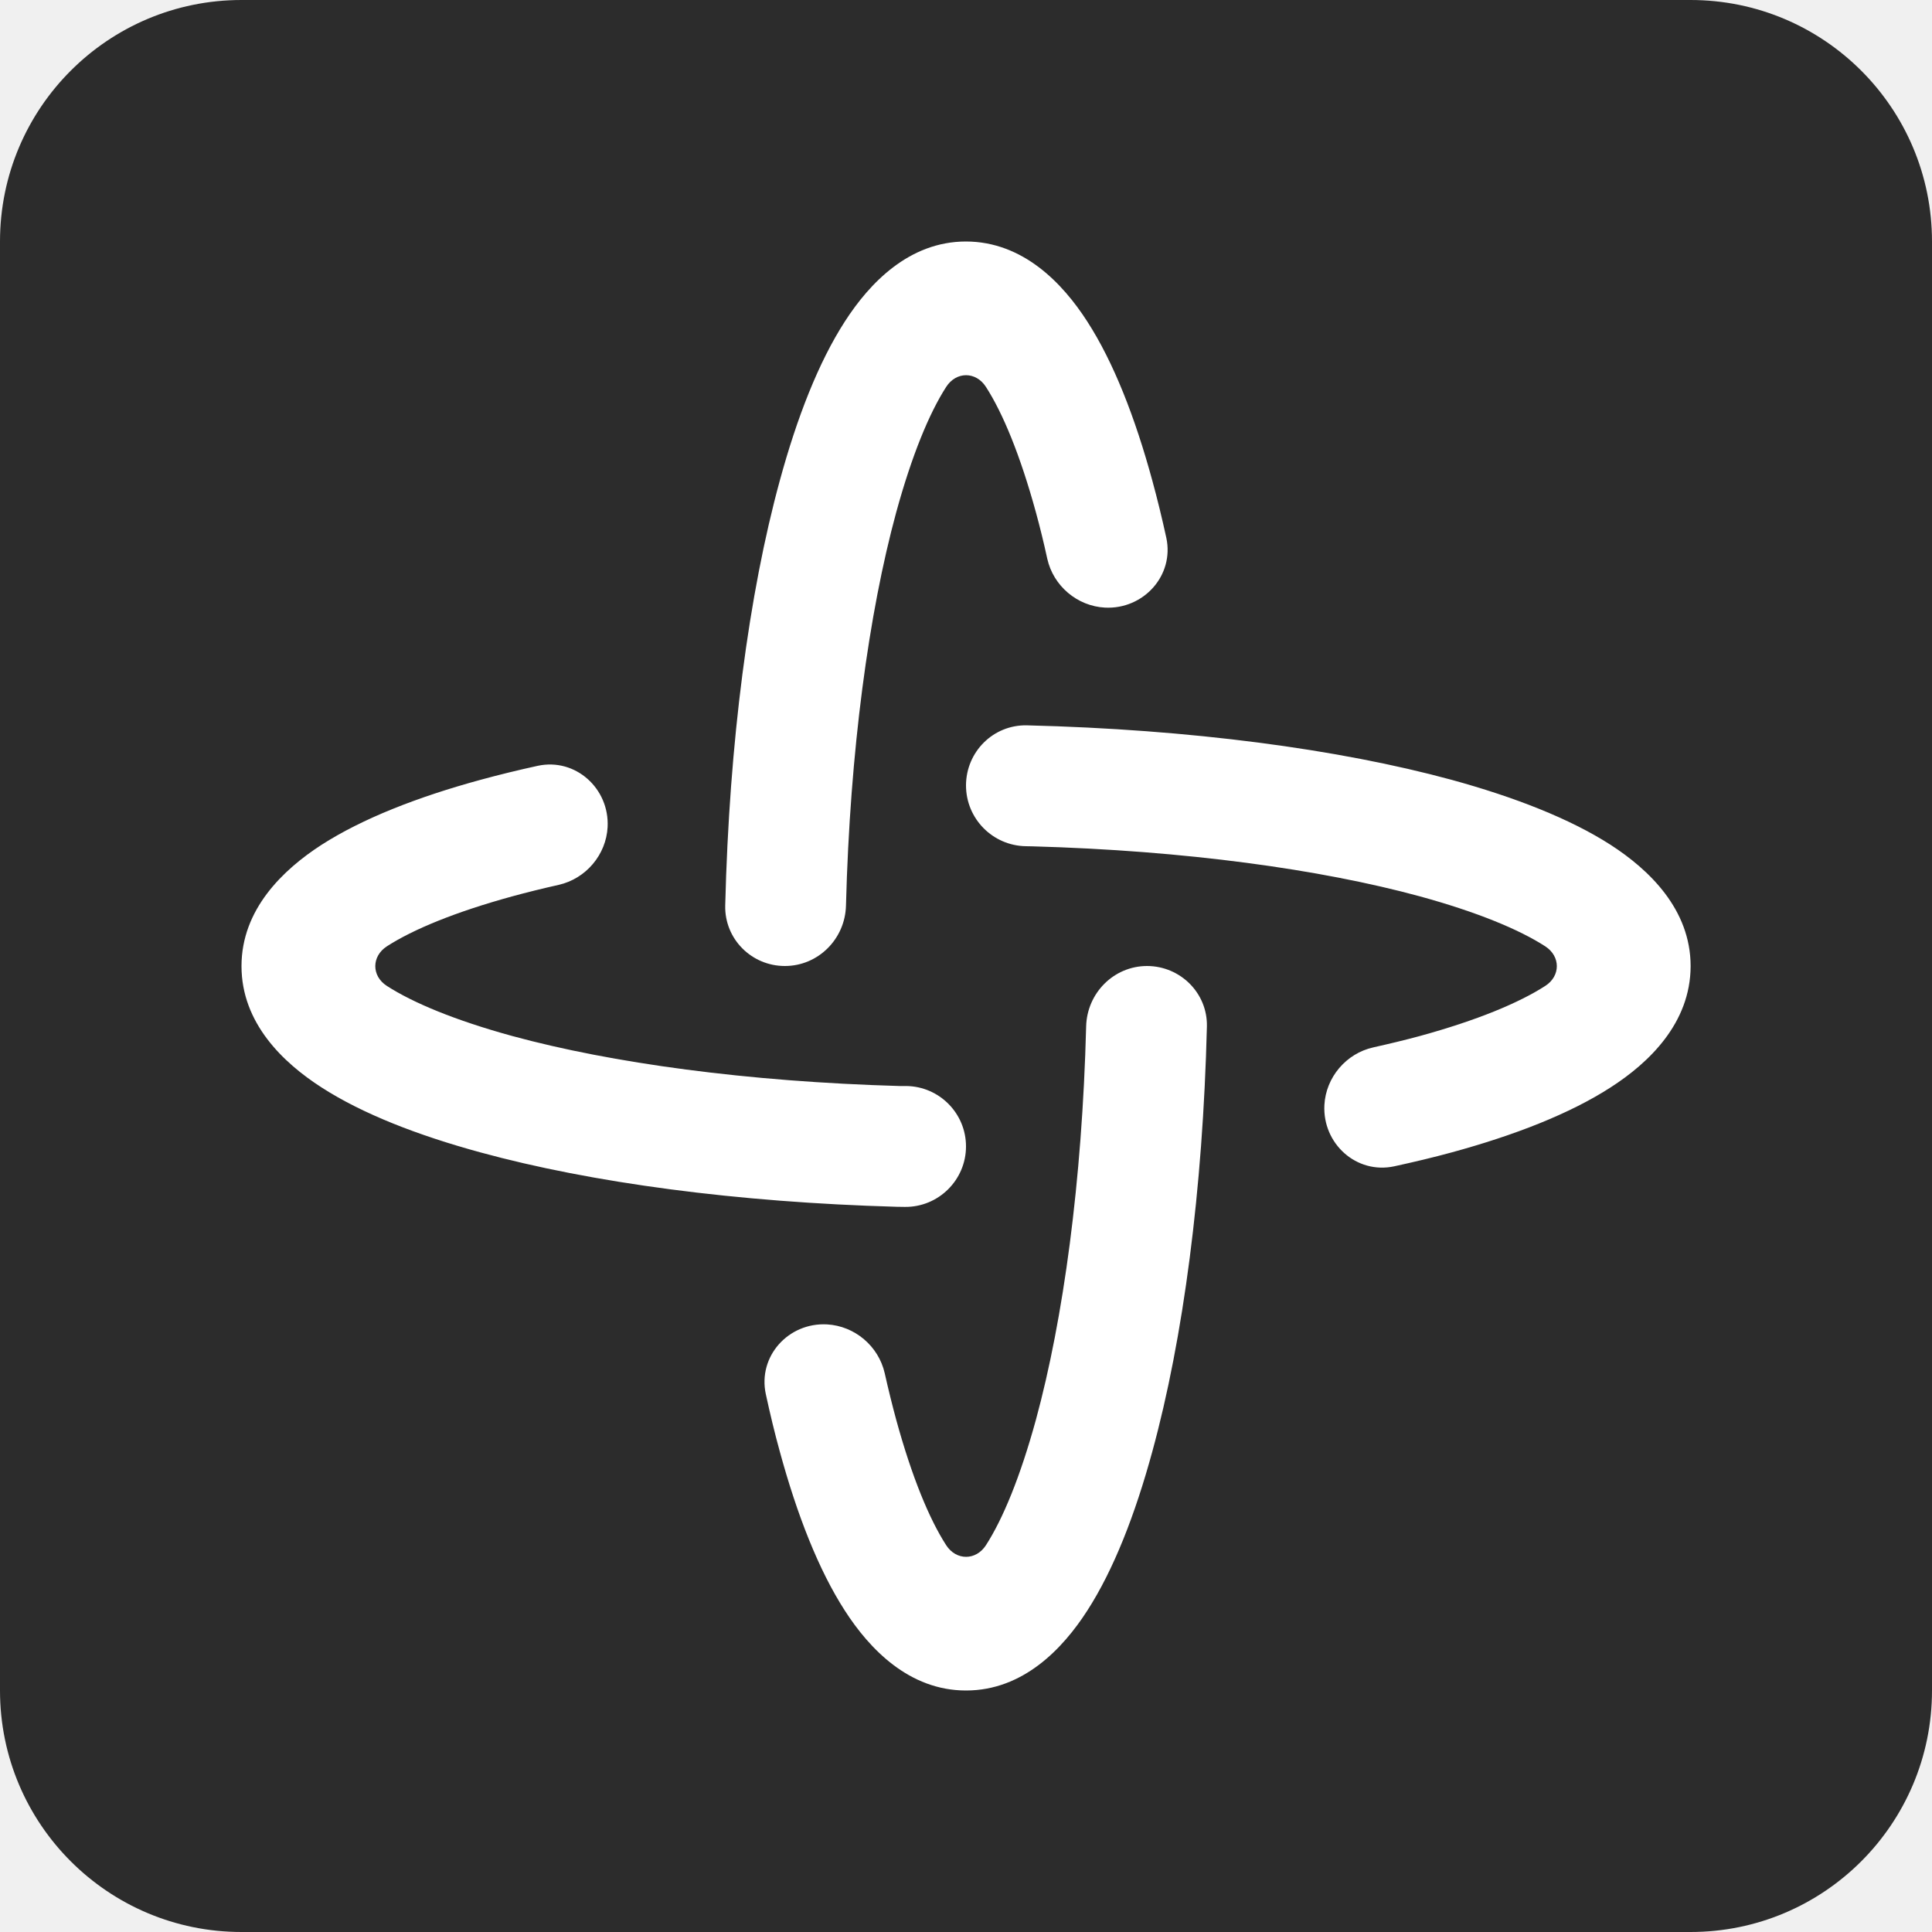
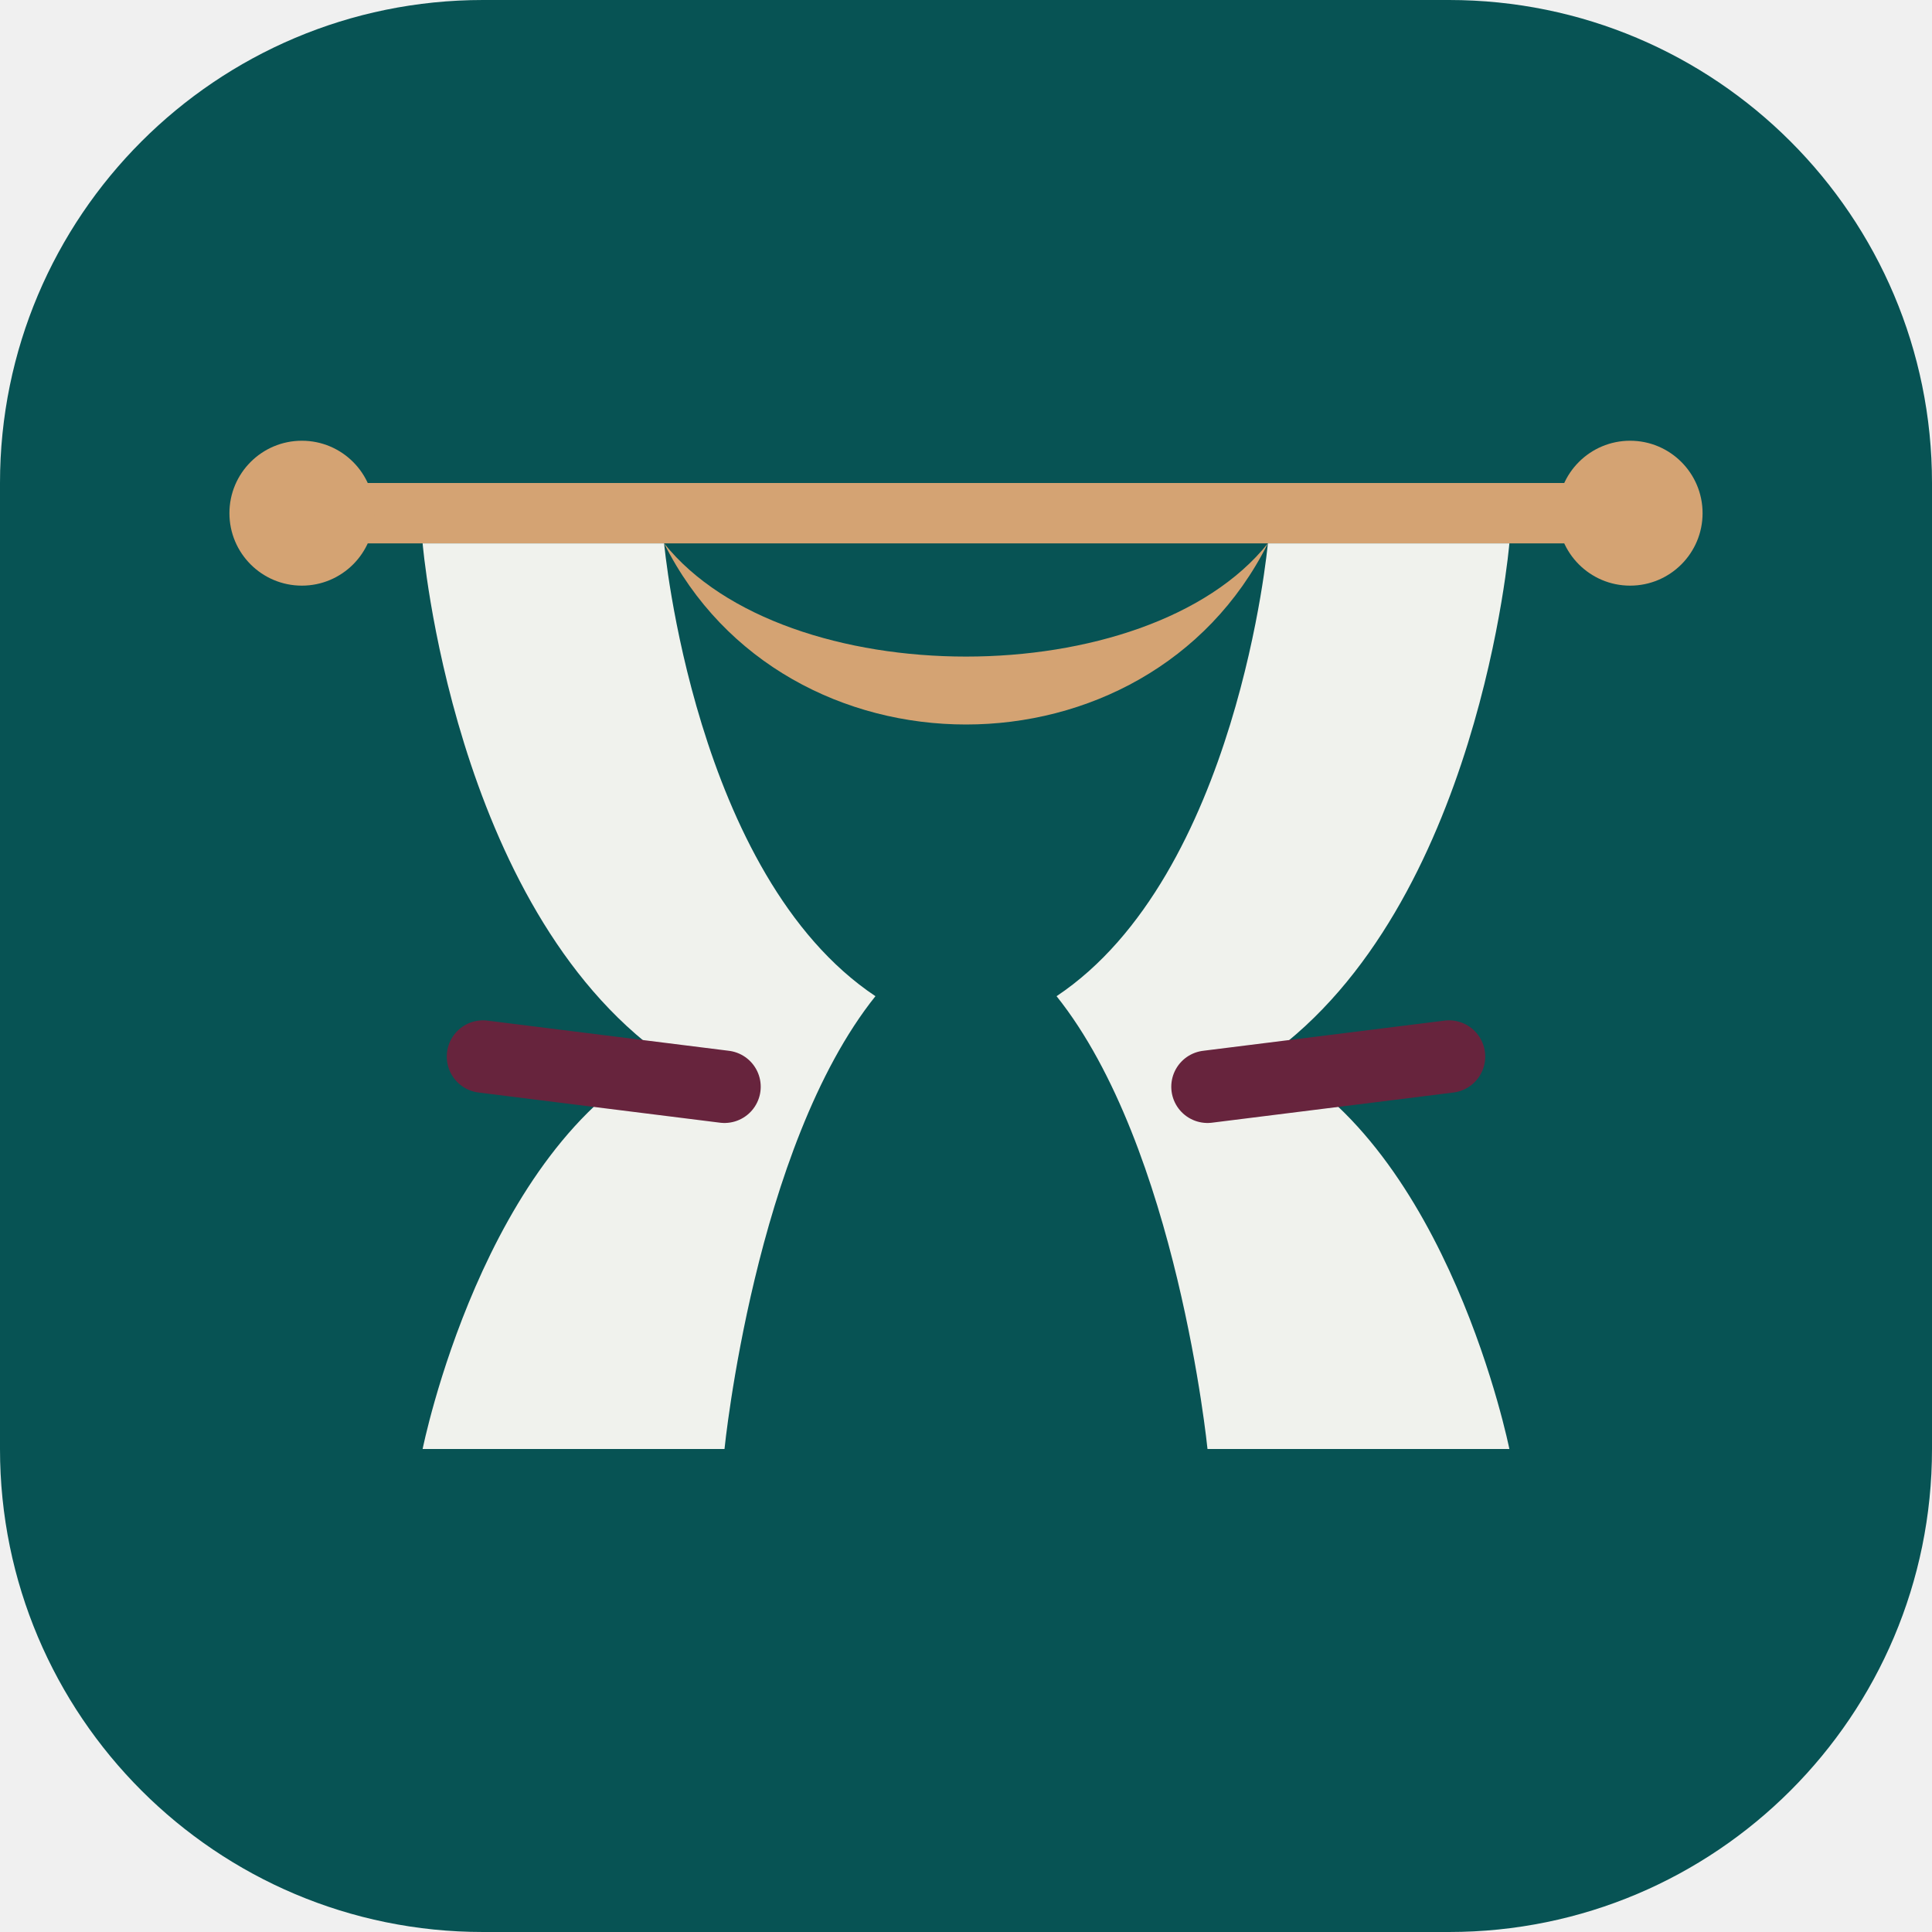
- <svg xmlns="http://www.w3.org/2000/svg" width="16" height="16" viewBox="0 0 16 16" fill="none">
-   <path d="M0 2C0 0.895 0.895 0 2 0H14C15.105 0 16 0.895 16 2V14C16 15.105 15.105 16 14 16H2C0.895 16 0 15.105 0 14V2Z" fill="#2C2C2C" />
-   <path d="M9.5 8C9.776 8.001 10.001 8.225 9.995 8.5C9.962 9.855 9.799 11.086 9.543 12.021C9.401 12.542 9.223 13 9.004 13.339C8.8 13.656 8.472 14 8 14C7.529 14 7.201 13.656 6.997 13.339C6.778 13 6.6 12.542 6.458 12.021C6.416 11.87 6.378 11.711 6.342 11.545C6.275 11.232 6.529 10.951 6.849 10.968C7.079 10.981 7.276 11.148 7.327 11.373C7.357 11.507 7.389 11.636 7.422 11.758C7.552 12.232 7.696 12.58 7.836 12.797C7.919 12.925 8.082 12.925 8.165 12.797C8.305 12.58 8.449 12.232 8.579 11.758C8.806 10.924 8.962 9.784 8.995 8.5C9.002 8.224 9.224 8 9.5 8ZM4.454 6.342C4.766 6.275 5.048 6.53 5.032 6.849C5.02 7.079 4.852 7.277 4.627 7.328C4.493 7.358 4.364 7.39 4.243 7.423C3.769 7.553 3.421 7.697 3.204 7.837C3.076 7.92 3.076 8.083 3.204 8.165C3.421 8.305 3.769 8.45 4.243 8.58C5.066 8.804 6.187 8.958 7.451 8.994H7.507C7.78 8.998 8 9.221 8 9.494C8 9.772 7.772 9.998 7.494 9.995L7.425 9.994C6.101 9.957 4.898 9.795 3.98 9.544C3.459 9.402 3.001 9.224 2.662 9.005C2.345 8.801 2 8.473 2 8.001C2 7.53 2.345 7.202 2.662 6.997C3.001 6.779 3.459 6.6 3.98 6.458C4.13 6.417 4.289 6.378 4.454 6.342ZM8.504 6.007C9.857 6.04 11.087 6.204 12.021 6.458C12.542 6.601 13 6.779 13.339 6.997C13.656 7.202 14.001 7.53 14.001 8.001C14 8.473 13.656 8.801 13.339 9.005C13 9.224 12.542 9.402 12.021 9.544C11.871 9.585 11.711 9.623 11.546 9.659C11.233 9.726 10.952 9.471 10.968 9.152C10.98 8.922 11.148 8.724 11.373 8.674C11.507 8.644 11.636 8.613 11.758 8.58C12.232 8.45 12.58 8.305 12.797 8.165C12.925 8.083 12.925 7.92 12.797 7.837C12.58 7.697 12.232 7.553 11.758 7.423C10.935 7.199 9.814 7.044 8.55 7.009L8.497 7.008C8.221 7.004 8 6.78 8 6.504C8.001 6.226 8.226 6.001 8.504 6.007ZM8 2C8.472 2.001 8.8 2.345 9.004 2.662C9.223 3.001 9.401 3.459 9.543 3.98C9.584 4.13 9.623 4.289 9.659 4.454C9.726 4.766 9.47 5.048 9.151 5.032C8.921 5.02 8.723 4.852 8.673 4.627C8.644 4.493 8.612 4.364 8.579 4.243C8.449 3.769 8.305 3.421 8.165 3.204C8.082 3.075 7.919 3.075 7.836 3.204C7.696 3.421 7.552 3.769 7.422 4.243C7.195 5.077 7.039 6.216 7.006 7.5C6.999 7.776 6.776 8 6.5 8C6.224 8 6 7.776 6.006 7.5C6.039 6.146 6.202 4.915 6.458 3.98C6.6 3.459 6.778 3.001 6.997 2.662C7.201 2.345 7.529 2 8 2Z" fill="white" />
+ <svg xmlns="http://www.w3.org/2000/svg" viewBox="0 0 32 32" fill="none">
+   <rect width="32" height="32" rx="8" fill="#075354" />
+   <path d="M5 8.5C5 8.224 5.224 8 5.5 8H26.5C26.776 8 27 8.224 27 8.5C27 8.776 26.776 9 26.5 9H5.5C5.224 9 5 8.776 5 8.5Z" fill="#d4a373" />
+   <circle cx="5" cy="8.5" r="1.2" fill="#d4a373" />
+   <circle cx="27" cy="8.5" r="1.2" fill="#d4a373" />
+   <path d="M7 9C7 9 7.5 15 11 17.5C8 19 7 24 7 24H12C12 24 12.5 19 14.5 16.5C11.5 14.5 11 9 11 9H7Z" fill="#fcfaf5" fill-opacity="0.95" />
+   <path d="M25 9C25 9 24.5 15 21 17.5C24 19 25 24 25 24H20C20 24 19.5 19 17.5 16.5C20.5 14.5 21 9 21 9H25Z" fill="#fcfaf5" fill-opacity="0.95" />
+   <path d="M11 9C13 13 19 13 21 9C19 11.5 13 11.5 11 9Z" fill="#d4a373" />
+   <path d="M8 17.5L12 18" stroke="#67243d" stroke-width="1.2" stroke-linecap="round" />
+   <path d="M24 17.5L20 18" stroke="#67243d" stroke-width="1.2" stroke-linecap="round" />
</svg>
